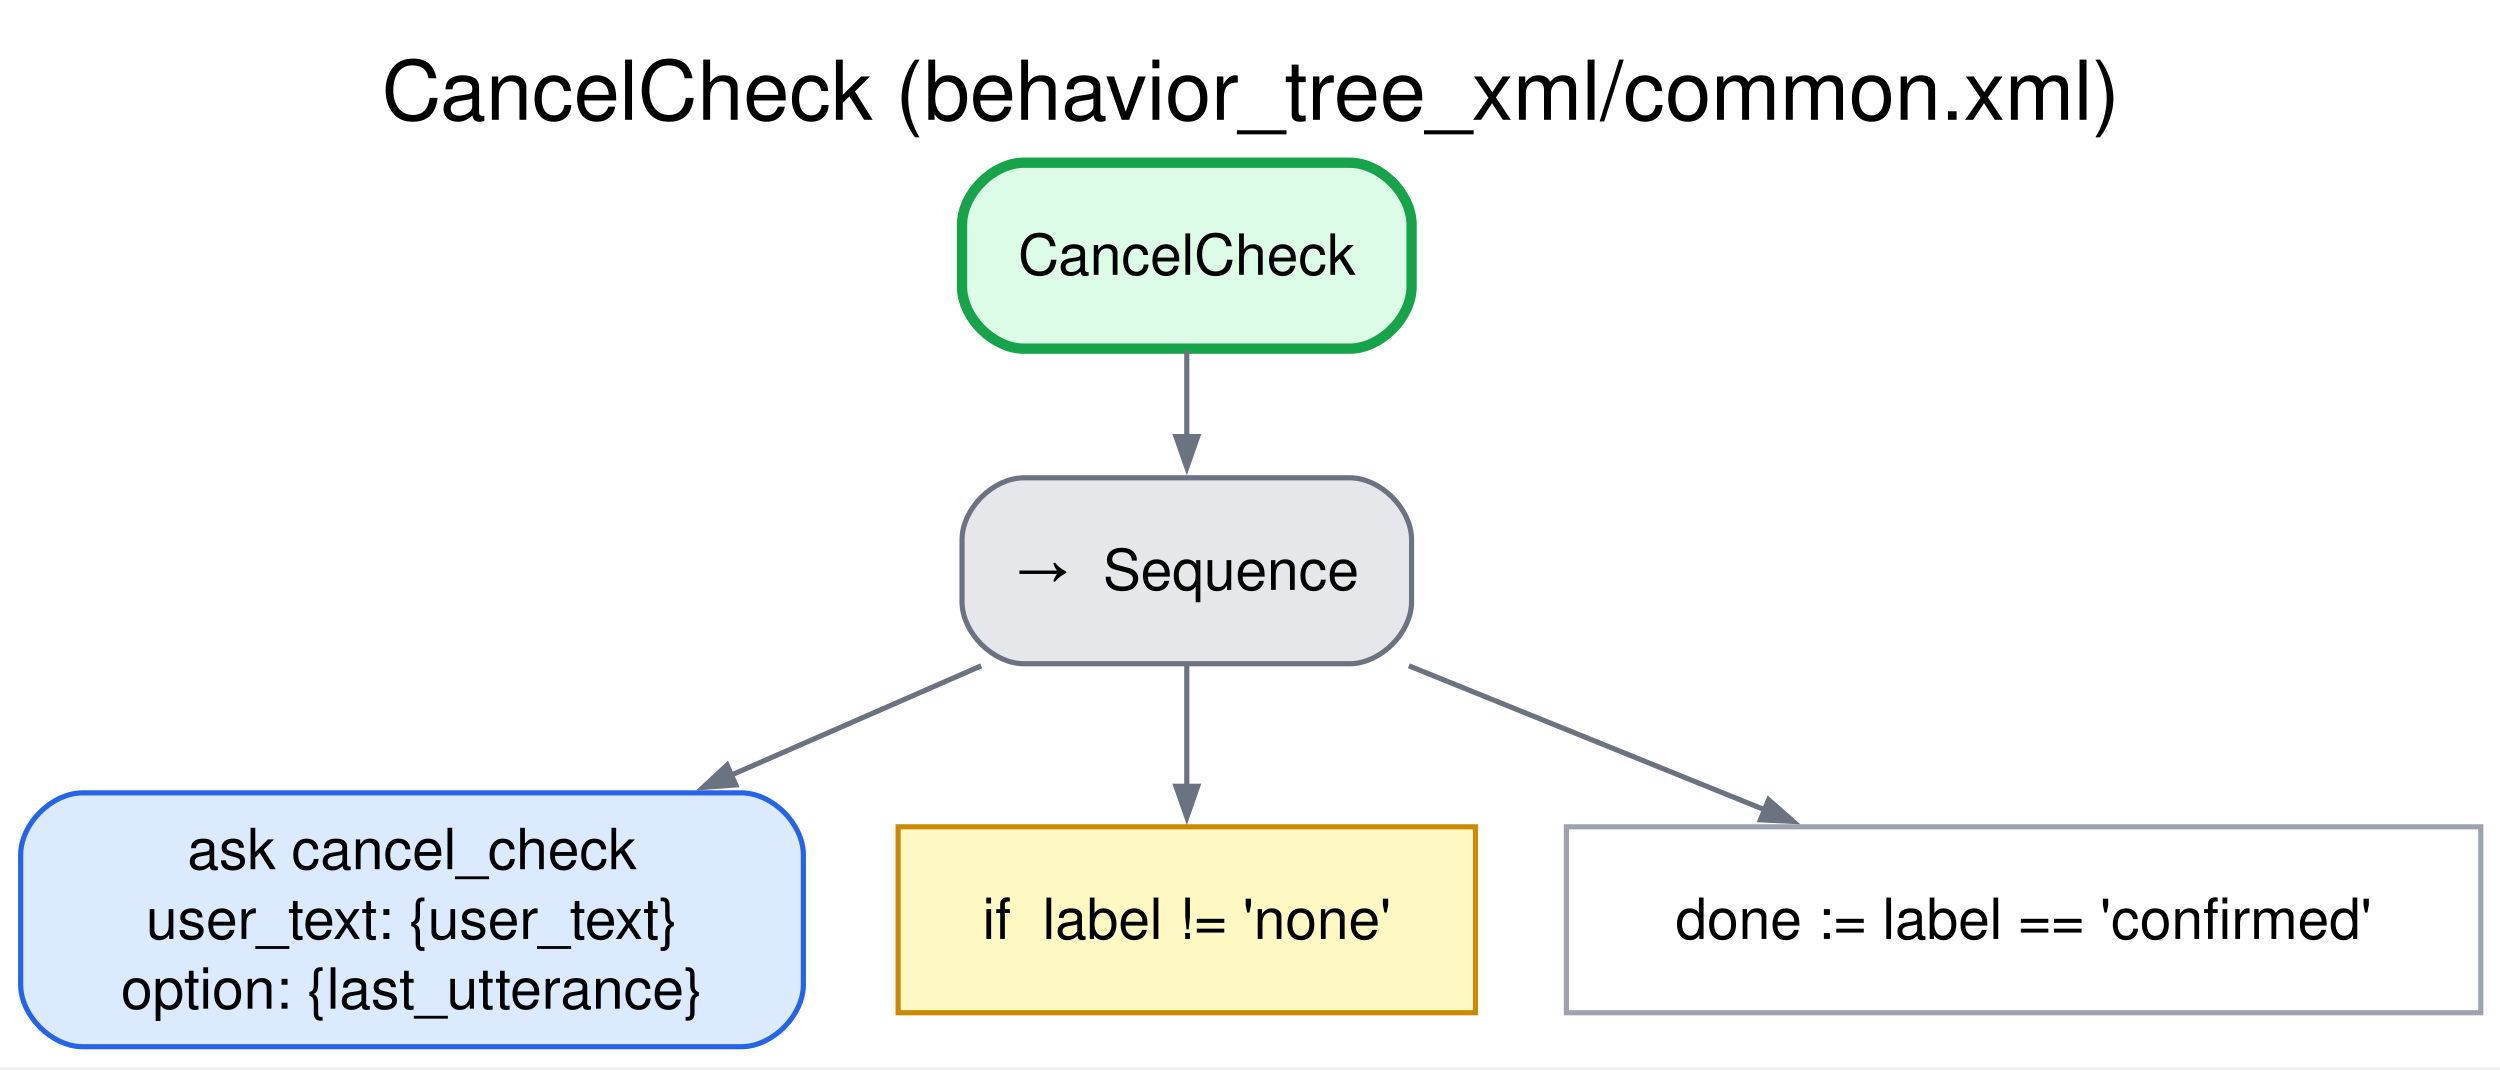
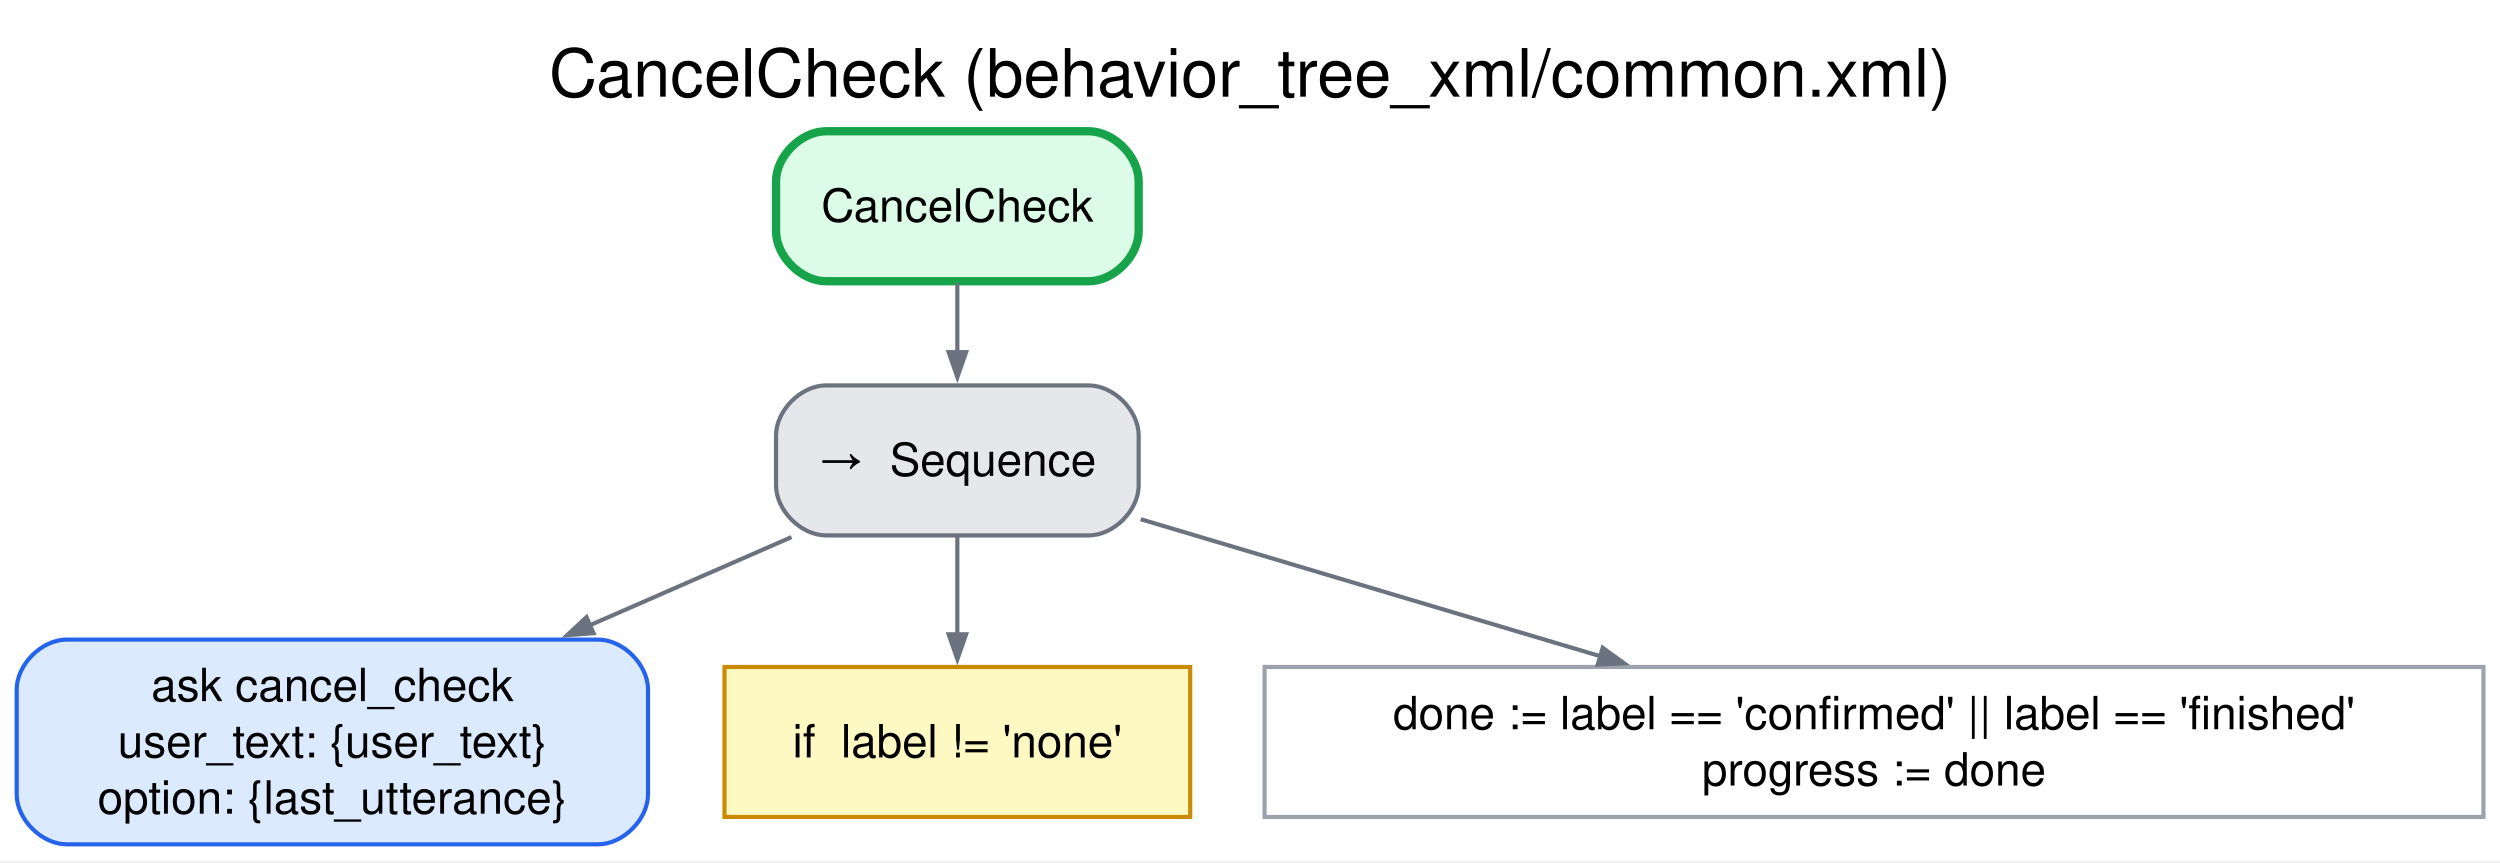
- <svg xmlns="http://www.w3.org/2000/svg" width="484pt" height="207pt" viewBox="0.00 0.00 484.00 207.00">
+ <svg xmlns="http://www.w3.org/2000/svg" width="600pt" height="207pt" viewBox="0.00 0.00 600.00 207.00">
  <g id="graph0" class="graph" transform="scale(1 1) rotate(0) translate(4 202.64)">
-     <polygon fill="white" stroke="none" points="-4,4 -4,-202.64 480.28,-202.64 480.28,4 -4,4" />
-     <text xml:space="preserve" text-anchor="middle" x="238.14" y="-179.44" font-family="Helvetica,sans-Serif" font-size="16.00">CancelCheck (behavior_tree_xml/common.xml)</text>
+     <polygon fill="white" stroke="none" points="-4,4 -4,-202.64 596.03,-202.64 596.03,4 -4,4" />
+     <text xml:space="preserve" text-anchor="middle" x="296.01" y="-179.44" font-family="Helvetica,sans-Serif" font-size="16.00">CancelCheck (behavior_tree_xml/common.xml)</text>
    <g id="node1" class="node">
      <path fill="#dcfce7" stroke="#16a34a" stroke-width="2" d="M257.28,-171.14C257.28,-171.14 194.25,-171.14 194.25,-171.14 188.25,-171.14 182.25,-165.14 182.25,-159.14 182.25,-159.14 182.25,-147.14 182.25,-147.14 182.25,-141.14 188.25,-135.14 194.25,-135.14 194.25,-135.14 257.28,-135.14 257.28,-135.14 263.28,-135.14 269.28,-141.14 269.28,-147.14 269.28,-147.14 269.28,-159.14 269.28,-159.14 269.28,-165.14 263.28,-171.14 257.28,-171.14" />
      <text xml:space="preserve" text-anchor="middle" x="225.76" y="-149.44" font-family="Helvetica,sans-Serif" font-size="11.00">CancelCheck</text>
    </g>
    <g id="node2" class="node">
      <path fill="#e5e7eb" stroke="#6b7280" d="M257.28,-110.14C257.28,-110.14 194.25,-110.14 194.25,-110.14 188.25,-110.14 182.25,-104.14 182.25,-98.14 182.25,-98.14 182.25,-86.14 182.25,-86.14 182.25,-80.14 188.25,-74.14 194.25,-74.14 194.25,-74.14 257.28,-74.14 257.28,-74.14 263.28,-74.14 269.28,-80.14 269.28,-86.14 269.28,-86.14 269.28,-98.14 269.28,-98.14 269.28,-104.14 263.28,-110.14 257.28,-110.14" />
      <text xml:space="preserve" text-anchor="middle" x="225.76" y="-88.44" font-family="Helvetica,sans-Serif" font-size="11.00">→  Sequence</text>
    </g>
    <g id="edge4" class="edge">
      <path fill="none" stroke="#6b7280" d="M225.76,-134.76C225.76,-129.52 225.76,-123.67 225.76,-118.05" />
      <polygon fill="#6b7280" stroke="#6b7280" points="227.87,-118.12 225.77,-112.12 223.67,-118.12 227.87,-118.12" />
    </g>
    <g id="node3" class="node">
      <path fill="#dbeafe" stroke="#2563eb" d="M139.53,-49.14C139.53,-49.14 12,-49.14 12,-49.14 6,-49.14 0,-43.14 0,-37.14 0,-37.14 0,-12 0,-12 0,-6 6,0 12,0 12,0 139.53,0 139.53,0 145.53,0 151.53,-6 151.53,-12 151.53,-12 151.53,-37.14 151.53,-37.14 151.53,-43.14 145.53,-49.14 139.53,-49.14" />
      <text xml:space="preserve" text-anchor="middle" x="75.76" y="-34.37" font-family="Helvetica,sans-Serif" font-size="11.00">ask cancel_check</text>
      <text xml:space="preserve" text-anchor="middle" x="75.76" y="-20.87" font-family="Helvetica,sans-Serif" font-size="11.00">user_text: {user_text}</text>
      <text xml:space="preserve" text-anchor="middle" x="75.76" y="-7.37" font-family="Helvetica,sans-Serif" font-size="11.00">option: {last_utterance}</text>
    </g>
    <g id="edge1" class="edge">
      <path fill="none" stroke="#6b7280" d="M185.96,-73.74C171.02,-67.21 153.67,-59.62 137.22,-52.43" />
      <polygon fill="#6b7280" stroke="#6b7280" points="138.45,-50.68 132.11,-50.2 136.76,-54.53 138.45,-50.68" />
    </g>
    <g id="node4" class="node">
      <polygon fill="#fef9c3" stroke="#ca8a04" points="281.65,-42.57 169.88,-42.57 169.88,-6.57 281.65,-6.57 281.65,-42.57" />
      <text xml:space="preserve" text-anchor="middle" x="225.76" y="-20.87" font-family="Helvetica,sans-Serif" font-size="11.00">if  label != 'none'</text>
    </g>
    <g id="edge2" class="edge">
      <path fill="none" stroke="#6b7280" d="M225.76,-73.91C225.76,-66.59 225.76,-57.92 225.76,-49.96" />
      <polygon fill="#6b7280" stroke="#6b7280" points="227.87,-50.42 225.77,-44.42 223.67,-50.42 227.87,-50.42" />
    </g>
    <g id="node5" class="node">
-       <polygon fill="#ffffff" stroke="#9ca3af" points="476.28,-42.57 299.25,-42.57 299.25,-6.57 476.28,-6.57 476.28,-42.57" />
-       <text xml:space="preserve" text-anchor="middle" x="387.76" y="-20.87" font-family="Helvetica,sans-Serif" font-size="11.00">done := label == 'confirmed'</text>
+       <polygon fill="#ffffff" stroke="#9ca3af" points="592.03,-42.57 299.5,-42.57 299.5,-6.57 592.03,-6.57 592.03,-42.57" />
+       <text xml:space="preserve" text-anchor="middle" x="445.76" y="-27.62" font-family="Helvetica,sans-Serif" font-size="11.00">done := label == 'confirmed' || label == 'finished'</text>
+       <text xml:space="preserve" text-anchor="middle" x="445.76" y="-14.12" font-family="Helvetica,sans-Serif" font-size="11.00">progress := done</text>
    </g>
    <g id="edge3" class="edge">
-       <path fill="none" stroke="#6b7280" d="M268.75,-73.74C289.99,-65.14 315.74,-54.72 337.84,-45.78" />
-       <polygon fill="#6b7280" stroke="#6b7280" points="338.4,-47.82 343.17,-43.62 336.82,-43.92 338.4,-47.82" />
+       <path fill="none" stroke="#6b7280" d="M269.76,-78.03C301.38,-68.6 344.55,-55.74 380.22,-45.1" />
+       <polygon fill="#6b7280" stroke="#6b7280" points="380.65,-47.17 385.8,-43.44 379.45,-43.14 380.65,-47.17" />
    </g>
  </g>
</svg>
